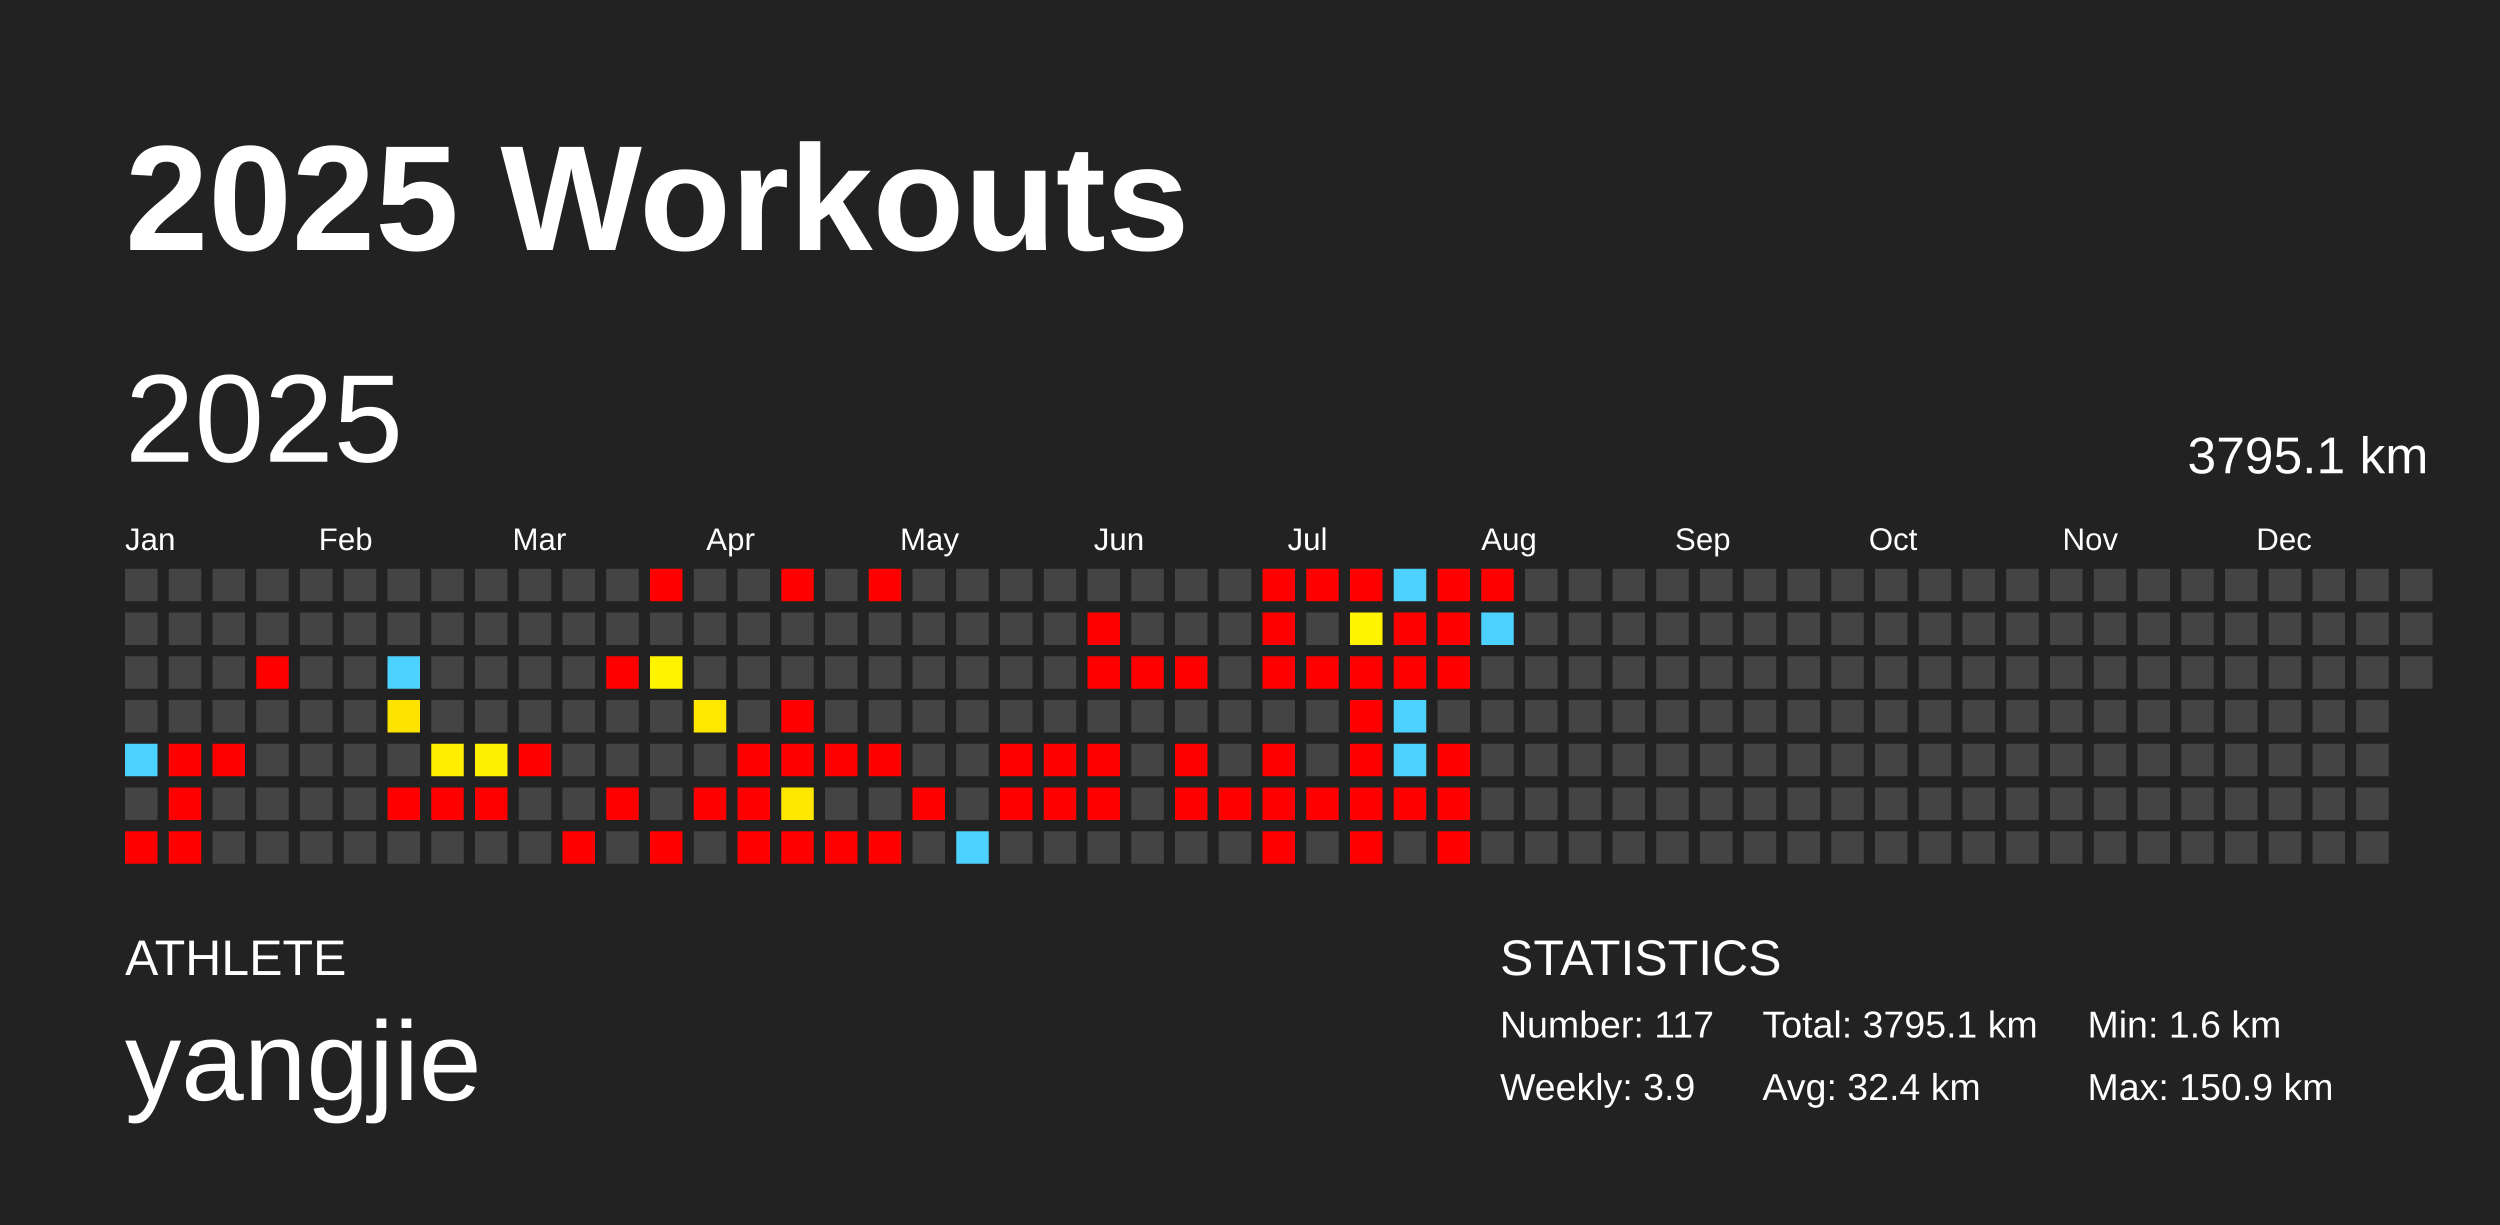
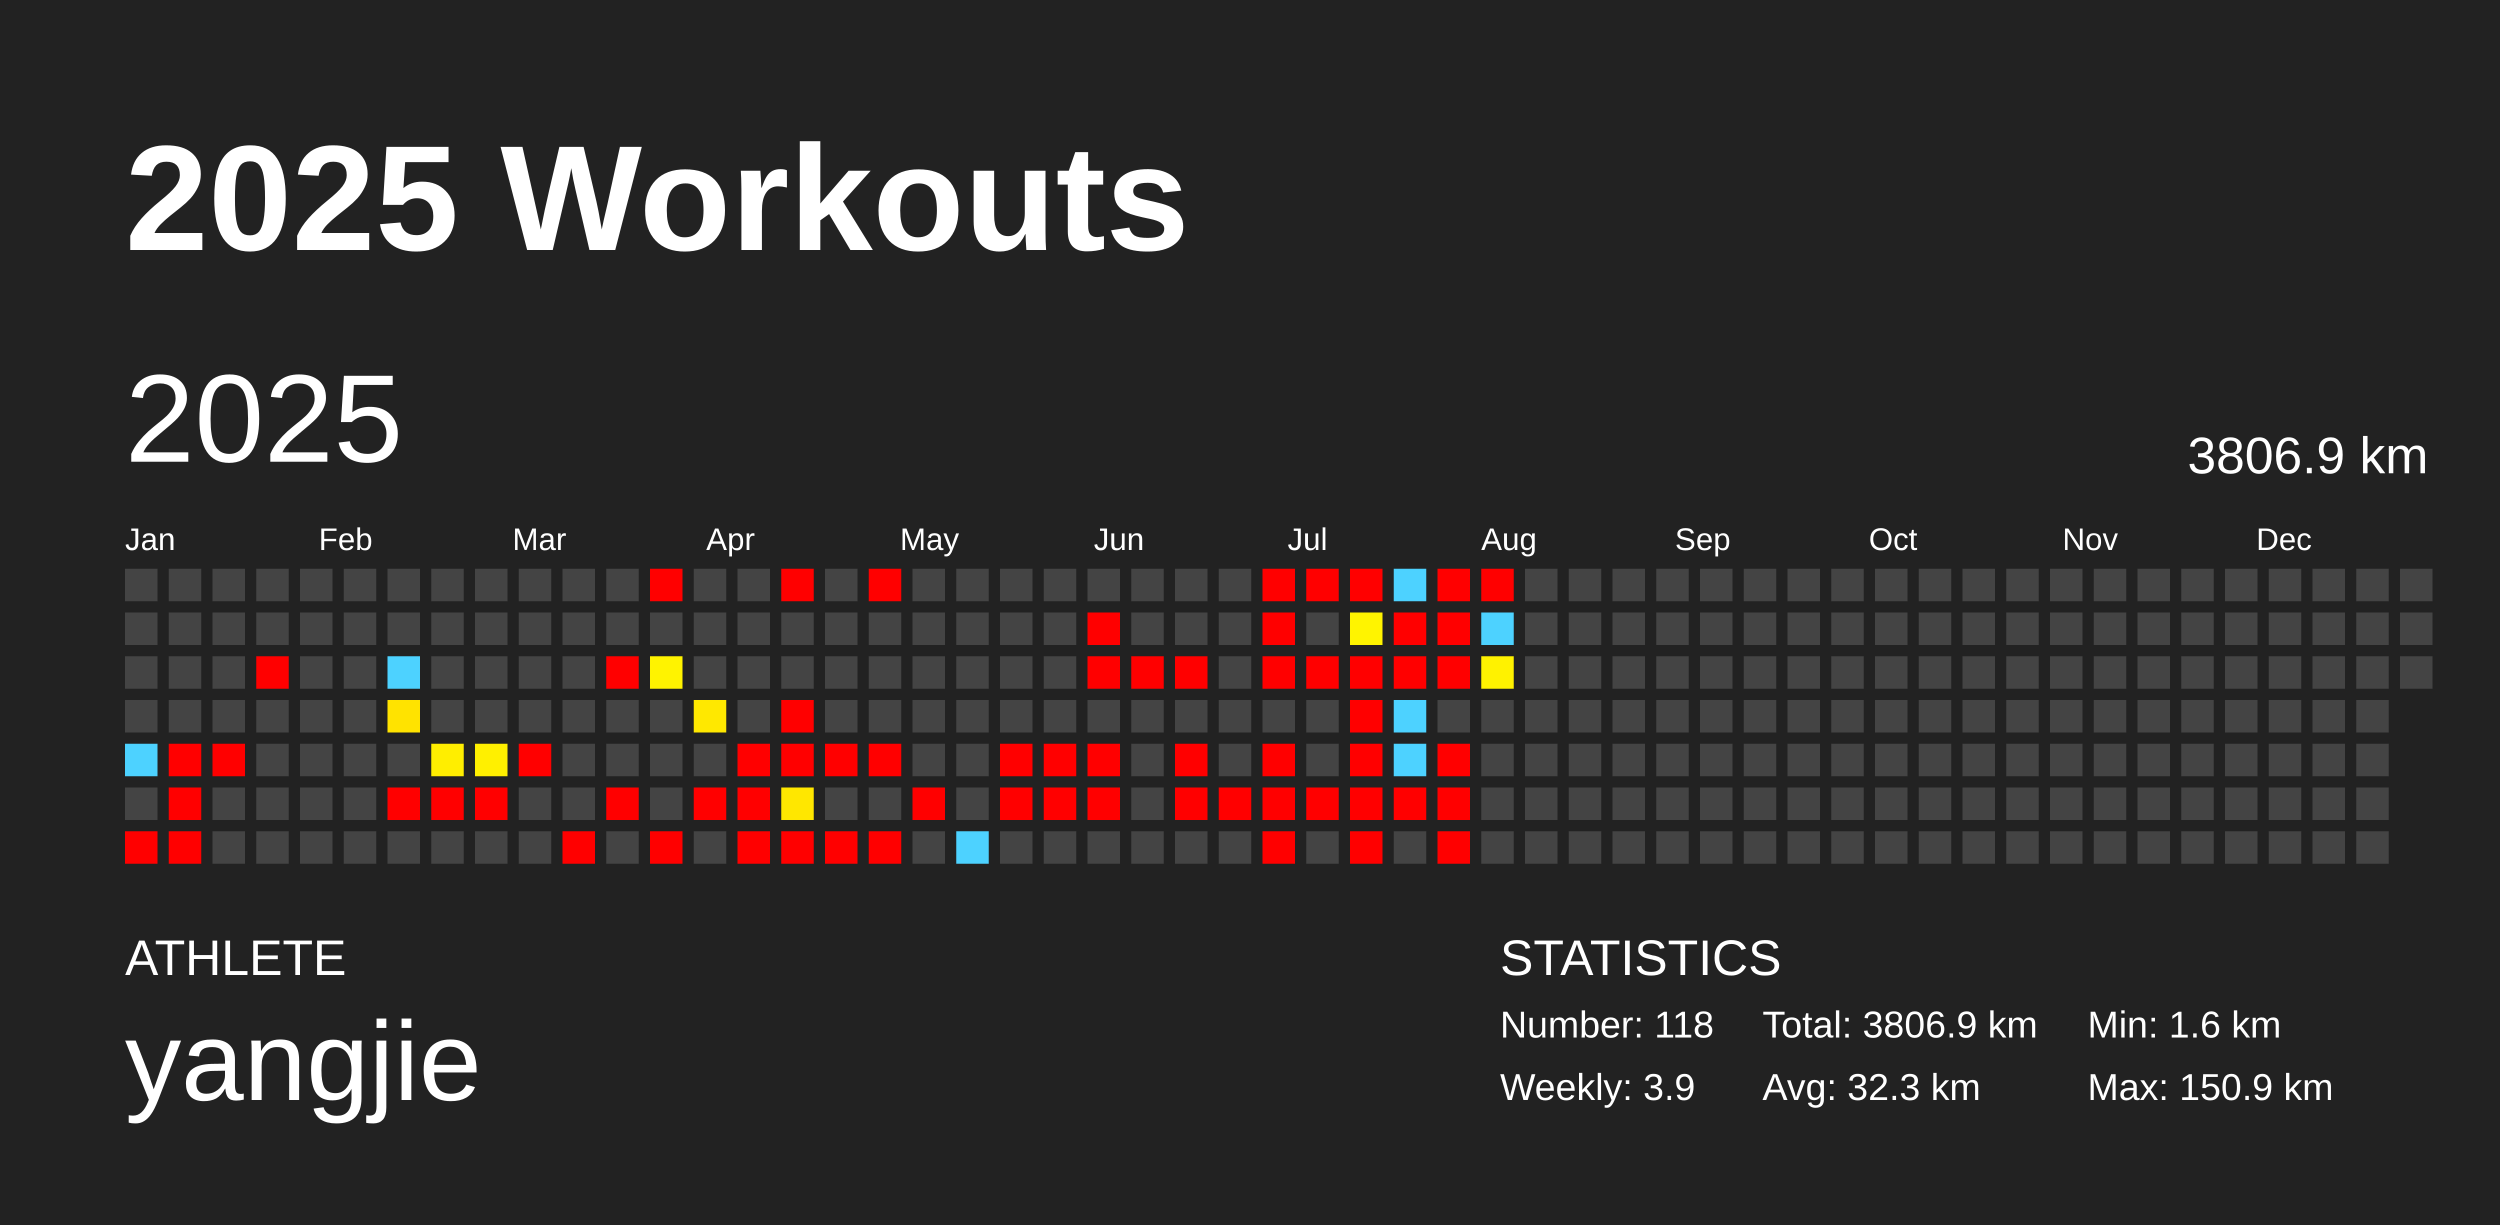
<svg xmlns="http://www.w3.org/2000/svg" baseProfile="full" height="98mm" version="1.1" viewBox="0,0,200,98" width="200mm">
  <defs />
  <rect fill="#222222" height="98" width="200" x="0" y="0" />
  <text fill="#FFFFFF" style="font-size:12px; font-family:Arial; font-weight:bold;" x="10" y="20">2025 Workouts</text>
  <text fill="#FFFFFF" style="font-size:4px; font-family:Arial" x="10" y="78">ATHLETE</text>
  <text fill="#FFFFFF" style="font-size:9px; font-family:Arial" x="10" y="88">yangjie</text>
  <text fill="#FFFFFF" style="font-size:4px; font-family:Arial" x="120" y="78">STATISTICS</text>
-   <text fill="#FFFFFF" style="font-size:3px; font-family:Arial" x="120" y="83">Number: 117</text>
+   <text fill="#FFFFFF" style="font-size:3px; font-family:Arial" x="120" y="83">Number: 118</text>
  <text fill="#FFFFFF" style="font-size:3px; font-family:Arial" x="120" y="88">Weekly: 3.9</text>
-   <text fill="#FFFFFF" style="font-size:3px; font-family:Arial" x="141" y="83">Total: 3795.1 km</text>
-   <text fill="#FFFFFF" style="font-size:3px; font-family:Arial" x="141" y="88">Avg: 32.4 km</text>
+   <text fill="#FFFFFF" style="font-size:3px; font-family:Arial" x="141" y="83">Total: 3806.9 km</text>
+   <text fill="#FFFFFF" style="font-size:3px; font-family:Arial" x="141" y="88">Avg: 32.3 km</text>
  <text fill="#FFFFFF" style="font-size:3px; font-family:Arial" x="167" y="83">Min: 1.6 km</text>
  <text fill="#FFFFFF" style="font-size:3px; font-family:Arial" x="167" y="88">Max: 150.9 km</text>
  <text dominant-baseline="hanging" fill="#FFFFFF" style="font-size:10.0px; font-family:Arial;" x="10" y="30">2025</text>
-   <text dominant-baseline="hanging" fill="#FFFFFF" style="font-size:4.125px; font-family:Arial;" x="175" y="35">3795.1 km</text>
+   <text dominant-baseline="hanging" fill="#FFFFFF" style="font-size:4.125px; font-family:Arial;" x="175" y="35">3806.9 km</text>
  <text fill="#FFFFFF" style="font-size:2.5px; font-family:Arial" x="10.0" y="44">Jan</text>
  <text fill="#FFFFFF" style="font-size:2.5px; font-family:Arial" x="25.5" y="44">Feb</text>
  <text fill="#FFFFFF" style="font-size:2.5px; font-family:Arial" x="41.0" y="44">Mar</text>
  <text fill="#FFFFFF" style="font-size:2.5px; font-family:Arial" x="56.5" y="44">Apr</text>
  <text fill="#FFFFFF" style="font-size:2.5px; font-family:Arial" x="72.0" y="44">May</text>
  <text fill="#FFFFFF" style="font-size:2.5px; font-family:Arial" x="87.5" y="44">Jun</text>
  <text fill="#FFFFFF" style="font-size:2.5px; font-family:Arial" x="103.0" y="44">Jul</text>
  <text fill="#FFFFFF" style="font-size:2.5px; font-family:Arial" x="118.5" y="44">Aug</text>
  <text fill="#FFFFFF" style="font-size:2.5px; font-family:Arial" x="134.0" y="44">Sep</text>
  <text fill="#FFFFFF" style="font-size:2.5px; font-family:Arial" x="149.5" y="44">Oct</text>
  <text fill="#FFFFFF" style="font-size:2.5px; font-family:Arial" x="165.0" y="44">Nov</text>
  <text fill="#FFFFFF" style="font-size:2.5px; font-family:Arial" x="180.5" y="44">Dec</text>
  <rect fill="#444444" height="2.6" width="2.6" x="10.0" y="45.5" />
  <rect fill="#444444" height="2.6" width="2.6" x="10.0" y="49.0" />
  <rect fill="#444444" height="2.6" width="2.6" x="10.0" y="52.5" />
  <rect fill="#444444" height="2.6" width="2.6" x="10.0" y="56.0" />
  <rect fill="#4dd2ff" height="2.6" width="2.6" x="10.0" y="59.5" />
  <rect fill="#444444" height="2.6" width="2.6" x="10.0" y="63.0" />
  <rect fill="red" height="2.6" width="2.6" x="10.0" y="66.5" />
  <rect fill="#444444" height="2.6" width="2.6" x="13.5" y="45.5" />
  <rect fill="#444444" height="2.6" width="2.6" x="13.5" y="49.0" />
  <rect fill="#444444" height="2.6" width="2.6" x="13.5" y="52.5" />
  <rect fill="#444444" height="2.6" width="2.6" x="13.5" y="56.0" />
  <rect fill="red" height="2.6" width="2.6" x="13.5" y="59.5" />
  <rect fill="red" height="2.6" width="2.6" x="13.5" y="63.0" />
  <rect fill="red" height="2.6" width="2.6" x="13.5" y="66.5" />
  <rect fill="#444444" height="2.6" width="2.6" x="17.0" y="45.5" />
  <rect fill="#444444" height="2.6" width="2.6" x="17.0" y="49.0" />
  <rect fill="#444444" height="2.6" width="2.6" x="17.0" y="52.5" />
  <rect fill="#444444" height="2.6" width="2.6" x="17.0" y="56.0" />
  <rect fill="red" height="2.6" width="2.6" x="17.0" y="59.5" />
  <rect fill="#444444" height="2.6" width="2.6" x="17.0" y="63.0" />
  <rect fill="#444444" height="2.6" width="2.6" x="17.0" y="66.5" />
  <rect fill="#444444" height="2.6" width="2.6" x="20.5" y="45.5" />
  <rect fill="#444444" height="2.6" width="2.6" x="20.5" y="49.0" />
  <rect fill="red" height="2.6" width="2.6" x="20.5" y="52.5" />
  <rect fill="#444444" height="2.6" width="2.6" x="20.5" y="56.0" />
  <rect fill="#444444" height="2.6" width="2.6" x="20.5" y="59.5" />
  <rect fill="#444444" height="2.6" width="2.6" x="20.5" y="63.0" />
  <rect fill="#444444" height="2.6" width="2.6" x="20.5" y="66.5" />
  <rect fill="#444444" height="2.6" width="2.6" x="24.0" y="45.5" />
  <rect fill="#444444" height="2.6" width="2.6" x="24.0" y="49.0" />
  <rect fill="#444444" height="2.6" width="2.6" x="24.0" y="52.5" />
  <rect fill="#444444" height="2.6" width="2.6" x="24.0" y="56.0" />
  <rect fill="#444444" height="2.6" width="2.6" x="24.0" y="59.5" />
  <rect fill="#444444" height="2.6" width="2.6" x="24.0" y="63.0" />
  <rect fill="#444444" height="2.6" width="2.6" x="24.0" y="66.5" />
  <rect fill="#444444" height="2.6" width="2.6" x="27.5" y="45.5" />
  <rect fill="#444444" height="2.6" width="2.6" x="27.5" y="49.0" />
  <rect fill="#444444" height="2.6" width="2.6" x="27.5" y="52.5" />
  <rect fill="#444444" height="2.6" width="2.6" x="27.5" y="56.0" />
  <rect fill="#444444" height="2.6" width="2.6" x="27.5" y="59.5" />
  <rect fill="#444444" height="2.6" width="2.6" x="27.5" y="63.0" />
  <rect fill="#444444" height="2.6" width="2.6" x="27.5" y="66.5" />
  <rect fill="#444444" height="2.6" width="2.6" x="31.0" y="45.5" />
  <rect fill="#444444" height="2.6" width="2.6" x="31.0" y="49.0" />
  <rect fill="#4dd2ff" height="2.6" width="2.6" x="31.0" y="52.5" />
  <rect fill="#ffe300" height="2.6" width="2.6" x="31.0" y="56.0" />
  <rect fill="#444444" height="2.6" width="2.6" x="31.0" y="59.5" />
  <rect fill="red" height="2.6" width="2.6" x="31.0" y="63.0" />
  <rect fill="#444444" height="2.6" width="2.6" x="31.0" y="66.5" />
  <rect fill="#444444" height="2.6" width="2.6" x="34.5" y="45.5" />
  <rect fill="#444444" height="2.6" width="2.6" x="34.5" y="49.0" />
  <rect fill="#444444" height="2.6" width="2.6" x="34.5" y="52.5" />
  <rect fill="#444444" height="2.6" width="2.6" x="34.5" y="56.0" />
  <rect fill="#ffee00" height="2.6" width="2.6" x="34.5" y="59.5" />
  <rect fill="red" height="2.6" width="2.6" x="34.5" y="63.0" />
  <rect fill="#444444" height="2.6" width="2.6" x="34.5" y="66.5" />
  <rect fill="#444444" height="2.6" width="2.6" x="38.0" y="45.5" />
  <rect fill="#444444" height="2.6" width="2.6" x="38.0" y="49.0" />
  <rect fill="#444444" height="2.6" width="2.6" x="38.0" y="52.5" />
  <rect fill="#444444" height="2.6" width="2.6" x="38.0" y="56.0" />
  <rect fill="#fff000" height="2.6" width="2.6" x="38.0" y="59.5" />
  <rect fill="red" height="2.6" width="2.6" x="38.0" y="63.0" />
  <rect fill="#444444" height="2.6" width="2.6" x="38.0" y="66.5" />
  <rect fill="#444444" height="2.6" width="2.6" x="41.5" y="45.5" />
  <rect fill="#444444" height="2.6" width="2.6" x="41.5" y="49.0" />
  <rect fill="#444444" height="2.6" width="2.6" x="41.5" y="52.5" />
  <rect fill="#444444" height="2.6" width="2.6" x="41.5" y="56.0" />
  <rect fill="red" height="2.6" width="2.6" x="41.5" y="59.5" />
  <rect fill="#444444" height="2.6" width="2.6" x="41.5" y="63.0" />
  <rect fill="#444444" height="2.6" width="2.6" x="41.5" y="66.5" />
  <rect fill="#444444" height="2.6" width="2.6" x="45.0" y="45.5" />
  <rect fill="#444444" height="2.6" width="2.6" x="45.0" y="49.0" />
  <rect fill="#444444" height="2.6" width="2.6" x="45.0" y="52.5" />
  <rect fill="#444444" height="2.6" width="2.6" x="45.0" y="56.0" />
  <rect fill="#444444" height="2.6" width="2.6" x="45.0" y="59.5" />
  <rect fill="#444444" height="2.6" width="2.6" x="45.0" y="63.0" />
  <rect fill="red" height="2.6" width="2.6" x="45.0" y="66.5" />
  <rect fill="#444444" height="2.6" width="2.6" x="48.5" y="45.5" />
  <rect fill="#444444" height="2.6" width="2.6" x="48.5" y="49.0" />
  <rect fill="red" height="2.6" width="2.6" x="48.5" y="52.5" />
  <rect fill="#444444" height="2.6" width="2.6" x="48.5" y="56.0" />
  <rect fill="#444444" height="2.6" width="2.6" x="48.5" y="59.5" />
  <rect fill="red" height="2.6" width="2.6" x="48.5" y="63.0" />
  <rect fill="#444444" height="2.6" width="2.6" x="48.5" y="66.5" />
  <rect fill="red" height="2.6" width="2.6" x="52.0" y="45.5" />
  <rect fill="#444444" height="2.6" width="2.6" x="52.0" y="49.0" />
  <rect fill="#fff300" height="2.6" width="2.6" x="52.0" y="52.5" />
  <rect fill="#444444" height="2.6" width="2.6" x="52.0" y="56.0" />
  <rect fill="#444444" height="2.6" width="2.6" x="52.0" y="59.5" />
  <rect fill="#444444" height="2.6" width="2.6" x="52.0" y="63.0" />
  <rect fill="red" height="2.6" width="2.6" x="52.0" y="66.5" />
  <rect fill="#444444" height="2.6" width="2.6" x="55.5" y="45.5" />
  <rect fill="#444444" height="2.6" width="2.6" x="55.5" y="49.0" />
  <rect fill="#444444" height="2.6" width="2.6" x="55.5" y="52.5" />
  <rect fill="#ffe800" height="2.6" width="2.6" x="55.5" y="56.0" />
  <rect fill="#444444" height="2.6" width="2.6" x="55.5" y="59.5" />
  <rect fill="red" height="2.6" width="2.6" x="55.5" y="63.0" />
  <rect fill="#444444" height="2.6" width="2.6" x="55.5" y="66.5" />
  <rect fill="#444444" height="2.6" width="2.6" x="59.0" y="45.5" />
  <rect fill="#444444" height="2.6" width="2.6" x="59.0" y="49.0" />
  <rect fill="#444444" height="2.6" width="2.6" x="59.0" y="52.5" />
  <rect fill="#444444" height="2.6" width="2.6" x="59.0" y="56.0" />
  <rect fill="red" height="2.6" width="2.6" x="59.0" y="59.5" />
  <rect fill="red" height="2.6" width="2.6" x="59.0" y="63.0" />
  <rect fill="red" height="2.6" width="2.6" x="59.0" y="66.5" />
  <rect fill="red" height="2.6" width="2.6" x="62.5" y="45.5" />
  <rect fill="#444444" height="2.6" width="2.6" x="62.5" y="49.0" />
  <rect fill="#444444" height="2.6" width="2.6" x="62.5" y="52.5" />
  <rect fill="red" height="2.6" width="2.6" x="62.5" y="56.0" />
  <rect fill="red" height="2.6" width="2.6" x="62.5" y="59.5" />
  <rect fill="#ffe700" height="2.6" width="2.6" x="62.5" y="63.0" />
  <rect fill="red" height="2.6" width="2.6" x="62.5" y="66.5" />
  <rect fill="#444444" height="2.6" width="2.6" x="66.0" y="45.5" />
  <rect fill="#444444" height="2.6" width="2.6" x="66.0" y="49.0" />
  <rect fill="#444444" height="2.6" width="2.6" x="66.0" y="52.5" />
  <rect fill="#444444" height="2.6" width="2.6" x="66.0" y="56.0" />
  <rect fill="red" height="2.6" width="2.6" x="66.0" y="59.5" />
  <rect fill="#444444" height="2.6" width="2.6" x="66.0" y="63.0" />
  <rect fill="red" height="2.6" width="2.6" x="66.0" y="66.5" />
  <rect fill="red" height="2.6" width="2.6" x="69.5" y="45.5" />
  <rect fill="#444444" height="2.6" width="2.6" x="69.5" y="49.0" />
  <rect fill="#444444" height="2.6" width="2.6" x="69.5" y="52.5" />
  <rect fill="#444444" height="2.6" width="2.6" x="69.5" y="56.0" />
  <rect fill="red" height="2.6" width="2.6" x="69.5" y="59.5" />
  <rect fill="#444444" height="2.6" width="2.6" x="69.5" y="63.0" />
  <rect fill="red" height="2.6" width="2.6" x="69.5" y="66.5" />
  <rect fill="#444444" height="2.6" width="2.6" x="73.0" y="45.5" />
  <rect fill="#444444" height="2.6" width="2.6" x="73.0" y="49.0" />
  <rect fill="#444444" height="2.6" width="2.6" x="73.0" y="52.5" />
  <rect fill="#444444" height="2.6" width="2.6" x="73.0" y="56.0" />
  <rect fill="#444444" height="2.6" width="2.6" x="73.0" y="59.5" />
  <rect fill="red" height="2.6" width="2.6" x="73.0" y="63.0" />
  <rect fill="#444444" height="2.6" width="2.6" x="73.0" y="66.5" />
  <rect fill="#444444" height="2.6" width="2.6" x="76.5" y="45.5" />
  <rect fill="#444444" height="2.6" width="2.6" x="76.5" y="49.0" />
  <rect fill="#444444" height="2.6" width="2.6" x="76.5" y="52.5" />
  <rect fill="#444444" height="2.6" width="2.6" x="76.5" y="56.0" />
  <rect fill="#444444" height="2.6" width="2.6" x="76.5" y="59.5" />
  <rect fill="#444444" height="2.6" width="2.6" x="76.5" y="63.0" />
  <rect fill="#4dd2ff" height="2.6" width="2.6" x="76.5" y="66.5" />
  <rect fill="#444444" height="2.6" width="2.6" x="80.0" y="45.5" />
  <rect fill="#444444" height="2.6" width="2.6" x="80.0" y="49.0" />
  <rect fill="#444444" height="2.6" width="2.6" x="80.0" y="52.5" />
  <rect fill="#444444" height="2.6" width="2.6" x="80.0" y="56.0" />
  <rect fill="red" height="2.6" width="2.6" x="80.0" y="59.5" />
  <rect fill="red" height="2.6" width="2.6" x="80.0" y="63.0" />
  <rect fill="#444444" height="2.6" width="2.6" x="80.0" y="66.5" />
  <rect fill="#444444" height="2.6" width="2.6" x="83.5" y="45.5" />
  <rect fill="#444444" height="2.6" width="2.6" x="83.5" y="49.0" />
  <rect fill="#444444" height="2.6" width="2.6" x="83.5" y="52.5" />
  <rect fill="#444444" height="2.6" width="2.6" x="83.5" y="56.0" />
  <rect fill="red" height="2.6" width="2.6" x="83.5" y="59.5" />
  <rect fill="red" height="2.6" width="2.6" x="83.5" y="63.0" />
  <rect fill="#444444" height="2.6" width="2.6" x="83.5" y="66.5" />
  <rect fill="#444444" height="2.6" width="2.6" x="87.0" y="45.5" />
  <rect fill="red" height="2.6" width="2.6" x="87.0" y="49.0" />
  <rect fill="red" height="2.6" width="2.6" x="87.0" y="52.5" />
  <rect fill="#444444" height="2.6" width="2.6" x="87.0" y="56.0" />
  <rect fill="red" height="2.6" width="2.6" x="87.0" y="59.5" />
  <rect fill="red" height="2.6" width="2.6" x="87.0" y="63.0" />
  <rect fill="#444444" height="2.6" width="2.6" x="87.0" y="66.5" />
  <rect fill="#444444" height="2.6" width="2.6" x="90.5" y="45.5" />
  <rect fill="#444444" height="2.6" width="2.6" x="90.5" y="49.0" />
  <rect fill="red" height="2.6" width="2.6" x="90.5" y="52.5" />
  <rect fill="#444444" height="2.6" width="2.6" x="90.5" y="56.0" />
  <rect fill="#444444" height="2.6" width="2.6" x="90.5" y="59.5" />
  <rect fill="#444444" height="2.6" width="2.6" x="90.5" y="63.0" />
  <rect fill="#444444" height="2.6" width="2.6" x="90.5" y="66.5" />
  <rect fill="#444444" height="2.6" width="2.6" x="94.0" y="45.5" />
  <rect fill="#444444" height="2.6" width="2.6" x="94.0" y="49.0" />
  <rect fill="red" height="2.6" width="2.6" x="94.0" y="52.5" />
  <rect fill="#444444" height="2.6" width="2.6" x="94.0" y="56.0" />
  <rect fill="red" height="2.6" width="2.6" x="94.0" y="59.5" />
  <rect fill="red" height="2.6" width="2.6" x="94.0" y="63.0" />
  <rect fill="#444444" height="2.6" width="2.6" x="94.0" y="66.5" />
  <rect fill="#444444" height="2.6" width="2.6" x="97.5" y="45.5" />
  <rect fill="#444444" height="2.6" width="2.6" x="97.5" y="49.0" />
  <rect fill="#444444" height="2.6" width="2.6" x="97.5" y="52.5" />
  <rect fill="#444444" height="2.6" width="2.6" x="97.5" y="56.0" />
  <rect fill="#444444" height="2.6" width="2.6" x="97.5" y="59.5" />
  <rect fill="red" height="2.6" width="2.6" x="97.5" y="63.0" />
  <rect fill="#444444" height="2.6" width="2.6" x="97.5" y="66.5" />
  <rect fill="red" height="2.6" width="2.6" x="101.0" y="45.5" />
  <rect fill="red" height="2.6" width="2.6" x="101.0" y="49.0" />
  <rect fill="red" height="2.6" width="2.6" x="101.0" y="52.5" />
  <rect fill="#444444" height="2.6" width="2.6" x="101.0" y="56.0" />
  <rect fill="red" height="2.6" width="2.6" x="101.0" y="59.5" />
  <rect fill="red" height="2.6" width="2.6" x="101.0" y="63.0" />
  <rect fill="red" height="2.6" width="2.6" x="101.0" y="66.5" />
  <rect fill="red" height="2.6" width="2.6" x="104.5" y="45.5" />
  <rect fill="#444444" height="2.6" width="2.6" x="104.5" y="49.0" />
  <rect fill="red" height="2.6" width="2.6" x="104.5" y="52.5" />
  <rect fill="#444444" height="2.6" width="2.6" x="104.5" y="56.0" />
  <rect fill="#444444" height="2.6" width="2.6" x="104.5" y="59.5" />
  <rect fill="red" height="2.6" width="2.6" x="104.5" y="63.0" />
  <rect fill="#444444" height="2.6" width="2.6" x="104.5" y="66.5" />
  <rect fill="red" height="2.6" width="2.6" x="108.0" y="45.5" />
  <rect fill="#fff400" height="2.6" width="2.6" x="108.0" y="49.0" />
  <rect fill="red" height="2.6" width="2.6" x="108.0" y="52.5" />
  <rect fill="red" height="2.6" width="2.6" x="108.0" y="56.0" />
  <rect fill="red" height="2.6" width="2.6" x="108.0" y="59.5" />
  <rect fill="red" height="2.6" width="2.6" x="108.0" y="63.0" />
  <rect fill="red" height="2.6" width="2.6" x="108.0" y="66.5" />
  <rect fill="#4dd2ff" height="2.6" width="2.6" x="111.5" y="45.5" />
  <rect fill="red" height="2.6" width="2.6" x="111.5" y="49.0" />
  <rect fill="red" height="2.6" width="2.6" x="111.5" y="52.5" />
  <rect fill="#4dd2ff" height="2.6" width="2.6" x="111.5" y="56.0" />
  <rect fill="#4dd2ff" height="2.6" width="2.6" x="111.5" y="59.5" />
  <rect fill="red" height="2.6" width="2.6" x="111.5" y="63.0" />
  <rect fill="#444444" height="2.6" width="2.6" x="111.5" y="66.5" />
  <rect fill="red" height="2.6" width="2.6" x="115.0" y="45.5" />
  <rect fill="red" height="2.6" width="2.6" x="115.0" y="49.0" />
  <rect fill="red" height="2.6" width="2.6" x="115.0" y="52.5" />
  <rect fill="#444444" height="2.6" width="2.6" x="115.0" y="56.0" />
  <rect fill="red" height="2.6" width="2.6" x="115.0" y="59.5" />
  <rect fill="red" height="2.6" width="2.6" x="115.0" y="63.0" />
  <rect fill="red" height="2.6" width="2.6" x="115.0" y="66.5" />
  <rect fill="red" height="2.6" width="2.6" x="118.5" y="45.5" />
  <rect fill="#4dd2ff" height="2.6" width="2.6" x="118.5" y="49.0" />
-   <rect fill="#444444" height="2.6" width="2.6" x="118.5" y="52.5" />
+   <rect fill="#fff200" height="2.6" width="2.6" x="118.5" y="52.5" />
  <rect fill="#444444" height="2.6" width="2.6" x="118.5" y="56.0" />
  <rect fill="#444444" height="2.6" width="2.6" x="118.5" y="59.5" />
  <rect fill="#444444" height="2.6" width="2.6" x="118.5" y="63.0" />
  <rect fill="#444444" height="2.6" width="2.6" x="118.5" y="66.5" />
  <rect fill="#444444" height="2.6" width="2.6" x="122.0" y="45.5" />
  <rect fill="#444444" height="2.6" width="2.6" x="122.0" y="49.0" />
  <rect fill="#444444" height="2.6" width="2.6" x="122.0" y="52.5" />
  <rect fill="#444444" height="2.6" width="2.6" x="122.0" y="56.0" />
  <rect fill="#444444" height="2.6" width="2.6" x="122.0" y="59.5" />
  <rect fill="#444444" height="2.6" width="2.6" x="122.0" y="63.0" />
  <rect fill="#444444" height="2.6" width="2.6" x="122.0" y="66.5" />
  <rect fill="#444444" height="2.6" width="2.6" x="125.5" y="45.5" />
  <rect fill="#444444" height="2.6" width="2.6" x="125.5" y="49.0" />
  <rect fill="#444444" height="2.6" width="2.6" x="125.5" y="52.5" />
  <rect fill="#444444" height="2.6" width="2.6" x="125.5" y="56.0" />
  <rect fill="#444444" height="2.6" width="2.6" x="125.5" y="59.5" />
  <rect fill="#444444" height="2.6" width="2.6" x="125.5" y="63.0" />
  <rect fill="#444444" height="2.6" width="2.6" x="125.5" y="66.5" />
  <rect fill="#444444" height="2.6" width="2.6" x="129.0" y="45.5" />
  <rect fill="#444444" height="2.6" width="2.6" x="129.0" y="49.0" />
  <rect fill="#444444" height="2.6" width="2.6" x="129.0" y="52.5" />
  <rect fill="#444444" height="2.6" width="2.6" x="129.0" y="56.0" />
  <rect fill="#444444" height="2.6" width="2.6" x="129.0" y="59.5" />
  <rect fill="#444444" height="2.6" width="2.6" x="129.0" y="63.0" />
  <rect fill="#444444" height="2.6" width="2.6" x="129.0" y="66.5" />
  <rect fill="#444444" height="2.6" width="2.6" x="132.5" y="45.5" />
  <rect fill="#444444" height="2.6" width="2.6" x="132.5" y="49.0" />
  <rect fill="#444444" height="2.6" width="2.6" x="132.5" y="52.5" />
  <rect fill="#444444" height="2.6" width="2.6" x="132.5" y="56.0" />
  <rect fill="#444444" height="2.6" width="2.6" x="132.5" y="59.5" />
  <rect fill="#444444" height="2.6" width="2.6" x="132.5" y="63.0" />
  <rect fill="#444444" height="2.6" width="2.6" x="132.5" y="66.5" />
  <rect fill="#444444" height="2.6" width="2.6" x="136.0" y="45.5" />
  <rect fill="#444444" height="2.6" width="2.6" x="136.0" y="49.0" />
  <rect fill="#444444" height="2.6" width="2.6" x="136.0" y="52.5" />
  <rect fill="#444444" height="2.6" width="2.6" x="136.0" y="56.0" />
  <rect fill="#444444" height="2.6" width="2.6" x="136.0" y="59.5" />
  <rect fill="#444444" height="2.6" width="2.6" x="136.0" y="63.0" />
  <rect fill="#444444" height="2.6" width="2.6" x="136.0" y="66.5" />
  <rect fill="#444444" height="2.6" width="2.6" x="139.5" y="45.5" />
  <rect fill="#444444" height="2.6" width="2.6" x="139.5" y="49.0" />
  <rect fill="#444444" height="2.6" width="2.6" x="139.5" y="52.5" />
  <rect fill="#444444" height="2.6" width="2.6" x="139.5" y="56.0" />
  <rect fill="#444444" height="2.6" width="2.6" x="139.5" y="59.5" />
  <rect fill="#444444" height="2.6" width="2.6" x="139.5" y="63.0" />
  <rect fill="#444444" height="2.6" width="2.6" x="139.5" y="66.5" />
  <rect fill="#444444" height="2.6" width="2.6" x="143.0" y="45.5" />
  <rect fill="#444444" height="2.6" width="2.6" x="143.0" y="49.0" />
  <rect fill="#444444" height="2.6" width="2.6" x="143.0" y="52.5" />
  <rect fill="#444444" height="2.6" width="2.6" x="143.0" y="56.0" />
  <rect fill="#444444" height="2.6" width="2.6" x="143.0" y="59.5" />
  <rect fill="#444444" height="2.6" width="2.6" x="143.0" y="63.0" />
  <rect fill="#444444" height="2.6" width="2.6" x="143.0" y="66.5" />
  <rect fill="#444444" height="2.6" width="2.6" x="146.5" y="45.5" />
  <rect fill="#444444" height="2.6" width="2.6" x="146.5" y="49.0" />
  <rect fill="#444444" height="2.6" width="2.6" x="146.5" y="52.5" />
  <rect fill="#444444" height="2.6" width="2.6" x="146.5" y="56.0" />
  <rect fill="#444444" height="2.6" width="2.6" x="146.5" y="59.5" />
  <rect fill="#444444" height="2.6" width="2.6" x="146.5" y="63.0" />
  <rect fill="#444444" height="2.6" width="2.6" x="146.5" y="66.5" />
  <rect fill="#444444" height="2.6" width="2.6" x="150.0" y="45.5" />
  <rect fill="#444444" height="2.6" width="2.6" x="150.0" y="49.0" />
  <rect fill="#444444" height="2.6" width="2.6" x="150.0" y="52.5" />
  <rect fill="#444444" height="2.6" width="2.6" x="150.0" y="56.0" />
  <rect fill="#444444" height="2.6" width="2.6" x="150.0" y="59.5" />
  <rect fill="#444444" height="2.6" width="2.6" x="150.0" y="63.0" />
  <rect fill="#444444" height="2.6" width="2.6" x="150.0" y="66.5" />
  <rect fill="#444444" height="2.6" width="2.6" x="153.5" y="45.5" />
  <rect fill="#444444" height="2.6" width="2.6" x="153.5" y="49.0" />
  <rect fill="#444444" height="2.6" width="2.6" x="153.5" y="52.5" />
  <rect fill="#444444" height="2.6" width="2.6" x="153.5" y="56.0" />
  <rect fill="#444444" height="2.6" width="2.6" x="153.5" y="59.5" />
  <rect fill="#444444" height="2.6" width="2.6" x="153.5" y="63.0" />
  <rect fill="#444444" height="2.6" width="2.6" x="153.5" y="66.5" />
  <rect fill="#444444" height="2.6" width="2.6" x="157.0" y="45.5" />
  <rect fill="#444444" height="2.6" width="2.6" x="157.0" y="49.0" />
  <rect fill="#444444" height="2.6" width="2.6" x="157.0" y="52.5" />
  <rect fill="#444444" height="2.6" width="2.6" x="157.0" y="56.0" />
  <rect fill="#444444" height="2.6" width="2.6" x="157.0" y="59.5" />
  <rect fill="#444444" height="2.6" width="2.6" x="157.0" y="63.0" />
  <rect fill="#444444" height="2.6" width="2.6" x="157.0" y="66.5" />
  <rect fill="#444444" height="2.6" width="2.6" x="160.5" y="45.5" />
  <rect fill="#444444" height="2.6" width="2.6" x="160.5" y="49.0" />
  <rect fill="#444444" height="2.6" width="2.6" x="160.5" y="52.5" />
  <rect fill="#444444" height="2.6" width="2.6" x="160.5" y="56.0" />
  <rect fill="#444444" height="2.6" width="2.6" x="160.5" y="59.5" />
  <rect fill="#444444" height="2.6" width="2.6" x="160.5" y="63.0" />
  <rect fill="#444444" height="2.6" width="2.6" x="160.5" y="66.5" />
  <rect fill="#444444" height="2.6" width="2.6" x="164.0" y="45.5" />
  <rect fill="#444444" height="2.6" width="2.6" x="164.0" y="49.0" />
  <rect fill="#444444" height="2.6" width="2.6" x="164.0" y="52.5" />
  <rect fill="#444444" height="2.6" width="2.6" x="164.0" y="56.0" />
  <rect fill="#444444" height="2.6" width="2.6" x="164.0" y="59.5" />
  <rect fill="#444444" height="2.6" width="2.6" x="164.0" y="63.0" />
  <rect fill="#444444" height="2.6" width="2.6" x="164.0" y="66.5" />
  <rect fill="#444444" height="2.6" width="2.6" x="167.5" y="45.5" />
  <rect fill="#444444" height="2.6" width="2.6" x="167.5" y="49.0" />
  <rect fill="#444444" height="2.6" width="2.6" x="167.5" y="52.5" />
  <rect fill="#444444" height="2.6" width="2.6" x="167.5" y="56.0" />
  <rect fill="#444444" height="2.6" width="2.6" x="167.5" y="59.5" />
  <rect fill="#444444" height="2.6" width="2.6" x="167.5" y="63.0" />
  <rect fill="#444444" height="2.6" width="2.6" x="167.5" y="66.5" />
  <rect fill="#444444" height="2.6" width="2.6" x="171.0" y="45.5" />
  <rect fill="#444444" height="2.6" width="2.6" x="171.0" y="49.0" />
  <rect fill="#444444" height="2.6" width="2.6" x="171.0" y="52.5" />
  <rect fill="#444444" height="2.6" width="2.6" x="171.0" y="56.0" />
  <rect fill="#444444" height="2.6" width="2.6" x="171.0" y="59.5" />
  <rect fill="#444444" height="2.6" width="2.6" x="171.0" y="63.0" />
  <rect fill="#444444" height="2.6" width="2.6" x="171.0" y="66.5" />
  <rect fill="#444444" height="2.6" width="2.6" x="174.5" y="45.5" />
  <rect fill="#444444" height="2.6" width="2.6" x="174.5" y="49.0" />
  <rect fill="#444444" height="2.6" width="2.6" x="174.5" y="52.5" />
  <rect fill="#444444" height="2.6" width="2.6" x="174.5" y="56.0" />
  <rect fill="#444444" height="2.6" width="2.6" x="174.5" y="59.5" />
  <rect fill="#444444" height="2.6" width="2.6" x="174.5" y="63.0" />
  <rect fill="#444444" height="2.6" width="2.6" x="174.5" y="66.5" />
  <rect fill="#444444" height="2.6" width="2.6" x="178.0" y="45.5" />
  <rect fill="#444444" height="2.6" width="2.6" x="178.0" y="49.0" />
  <rect fill="#444444" height="2.6" width="2.6" x="178.0" y="52.5" />
  <rect fill="#444444" height="2.6" width="2.6" x="178.0" y="56.0" />
  <rect fill="#444444" height="2.6" width="2.6" x="178.0" y="59.5" />
  <rect fill="#444444" height="2.6" width="2.6" x="178.0" y="63.0" />
  <rect fill="#444444" height="2.6" width="2.6" x="178.0" y="66.5" />
  <rect fill="#444444" height="2.6" width="2.6" x="181.5" y="45.5" />
  <rect fill="#444444" height="2.6" width="2.6" x="181.5" y="49.0" />
  <rect fill="#444444" height="2.6" width="2.6" x="181.5" y="52.5" />
  <rect fill="#444444" height="2.6" width="2.6" x="181.5" y="56.0" />
  <rect fill="#444444" height="2.6" width="2.6" x="181.5" y="59.5" />
  <rect fill="#444444" height="2.6" width="2.6" x="181.5" y="63.0" />
  <rect fill="#444444" height="2.6" width="2.6" x="181.5" y="66.5" />
  <rect fill="#444444" height="2.6" width="2.6" x="185.0" y="45.5" />
  <rect fill="#444444" height="2.6" width="2.6" x="185.0" y="49.0" />
  <rect fill="#444444" height="2.6" width="2.6" x="185.0" y="52.5" />
  <rect fill="#444444" height="2.6" width="2.6" x="185.0" y="56.0" />
  <rect fill="#444444" height="2.6" width="2.6" x="185.0" y="59.5" />
  <rect fill="#444444" height="2.6" width="2.6" x="185.0" y="63.0" />
  <rect fill="#444444" height="2.6" width="2.6" x="185.0" y="66.5" />
  <rect fill="#444444" height="2.6" width="2.6" x="188.5" y="45.5" />
  <rect fill="#444444" height="2.6" width="2.6" x="188.5" y="49.0" />
  <rect fill="#444444" height="2.6" width="2.6" x="188.5" y="52.5" />
  <rect fill="#444444" height="2.6" width="2.6" x="188.5" y="56.0" />
  <rect fill="#444444" height="2.6" width="2.6" x="188.5" y="59.5" />
  <rect fill="#444444" height="2.6" width="2.6" x="188.5" y="63.0" />
  <rect fill="#444444" height="2.6" width="2.6" x="188.5" y="66.5" />
  <rect fill="#444444" height="2.6" width="2.6" x="192.0" y="45.5" />
  <rect fill="#444444" height="2.6" width="2.6" x="192.0" y="49.0" />
  <rect fill="#444444" height="2.6" width="2.6" x="192.0" y="52.5" />
</svg>
